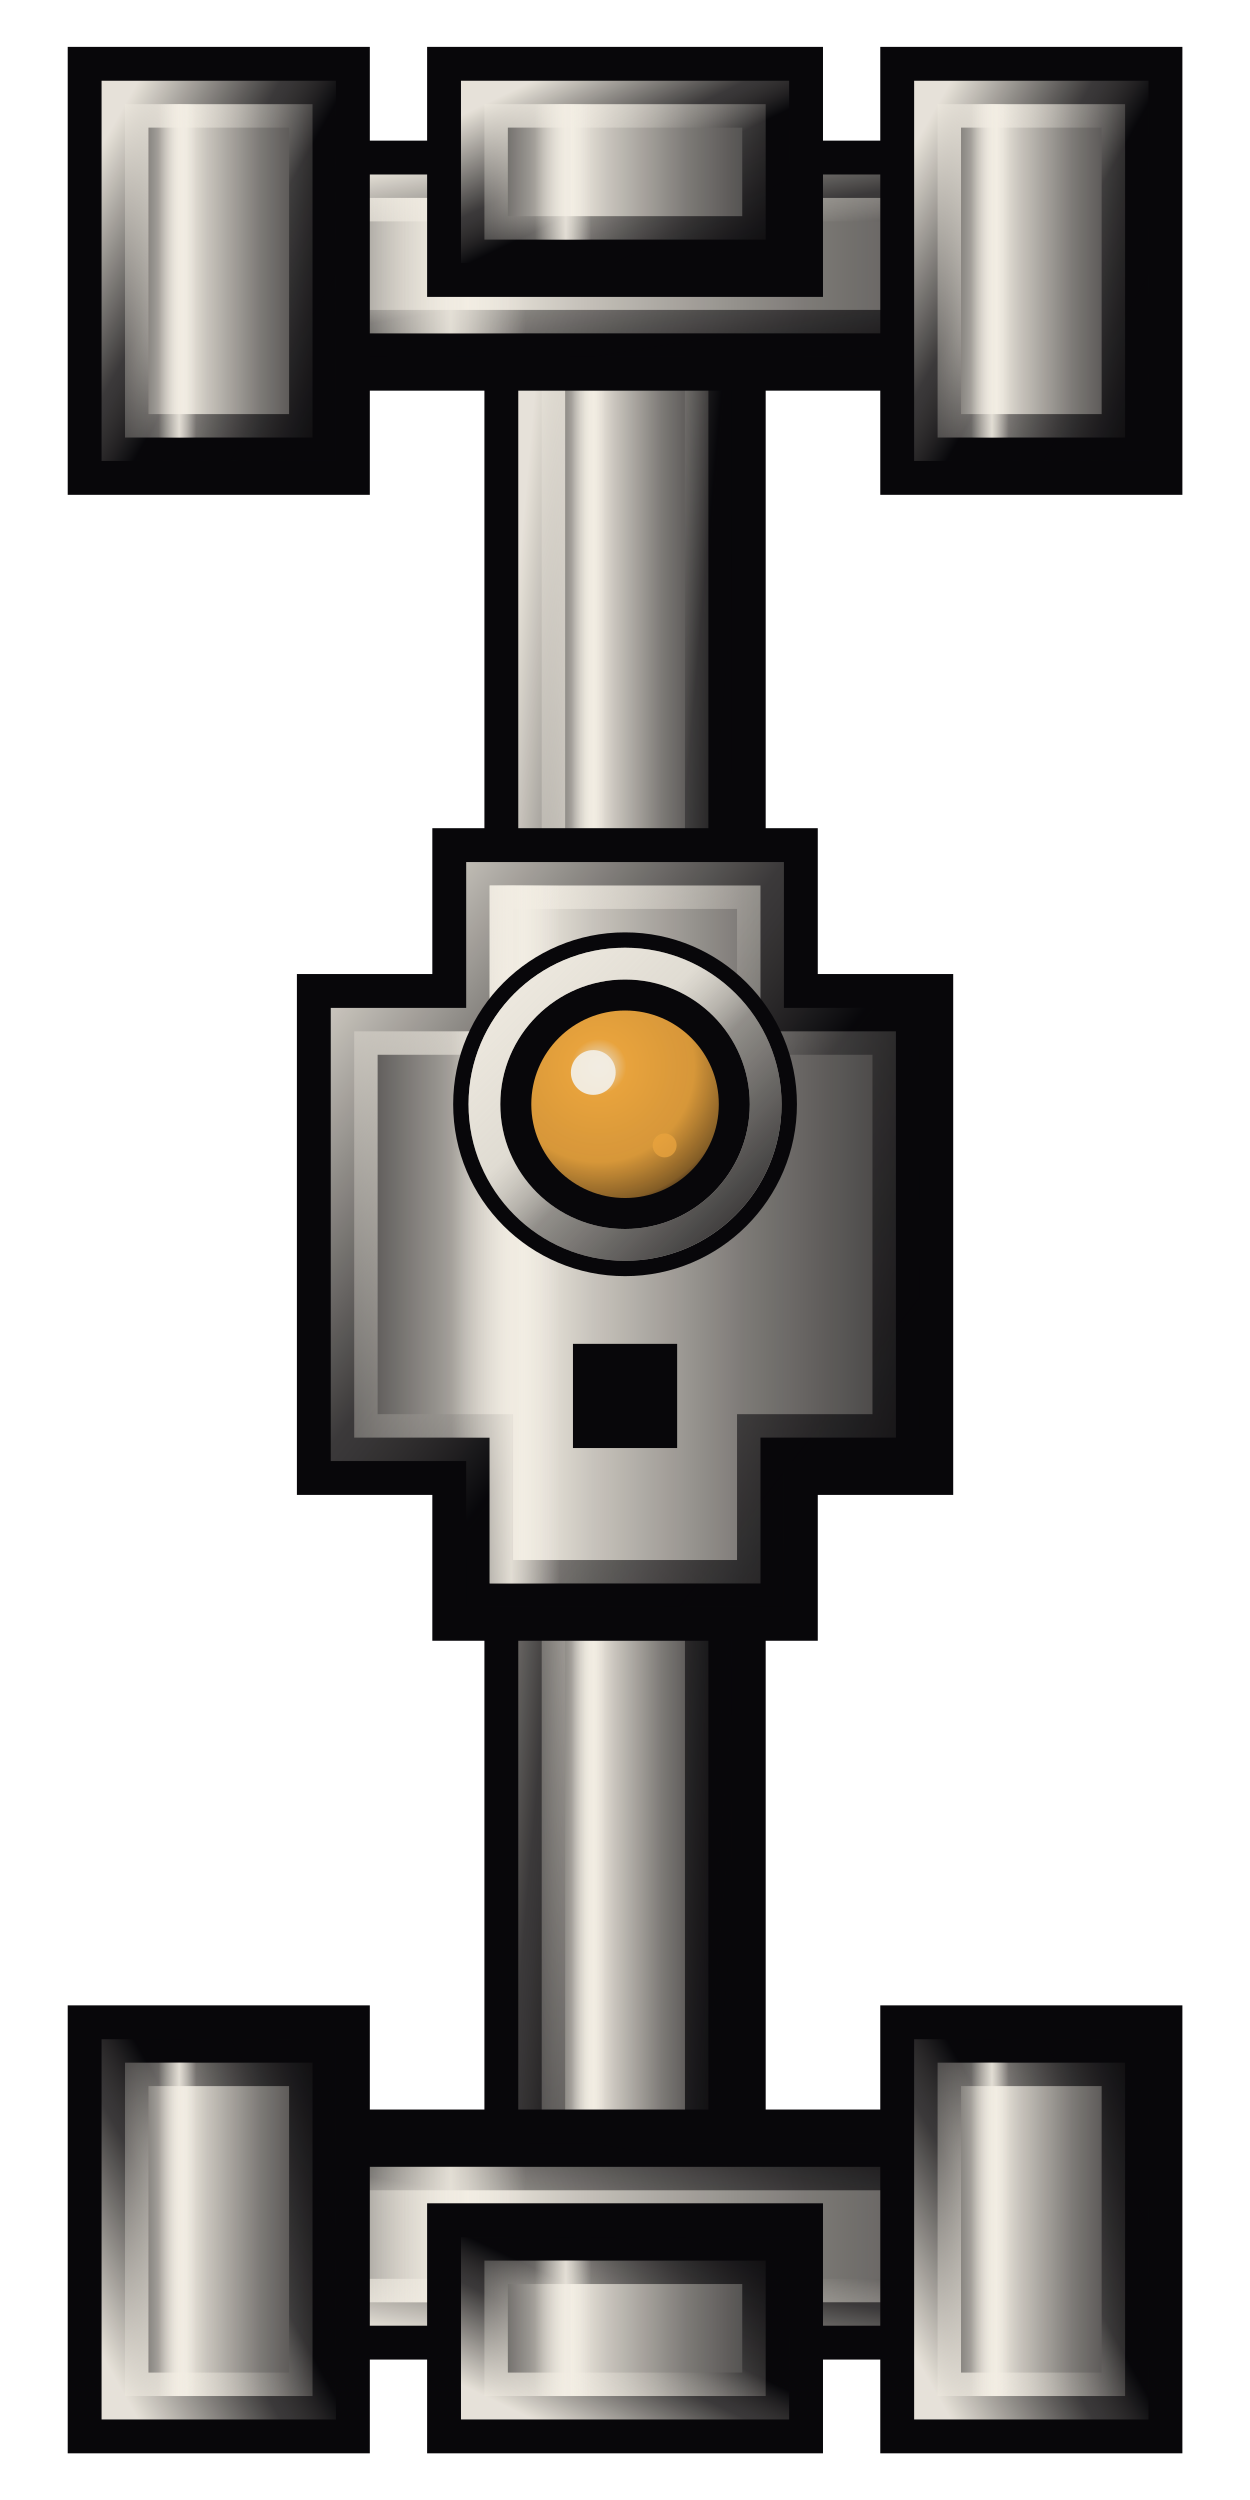
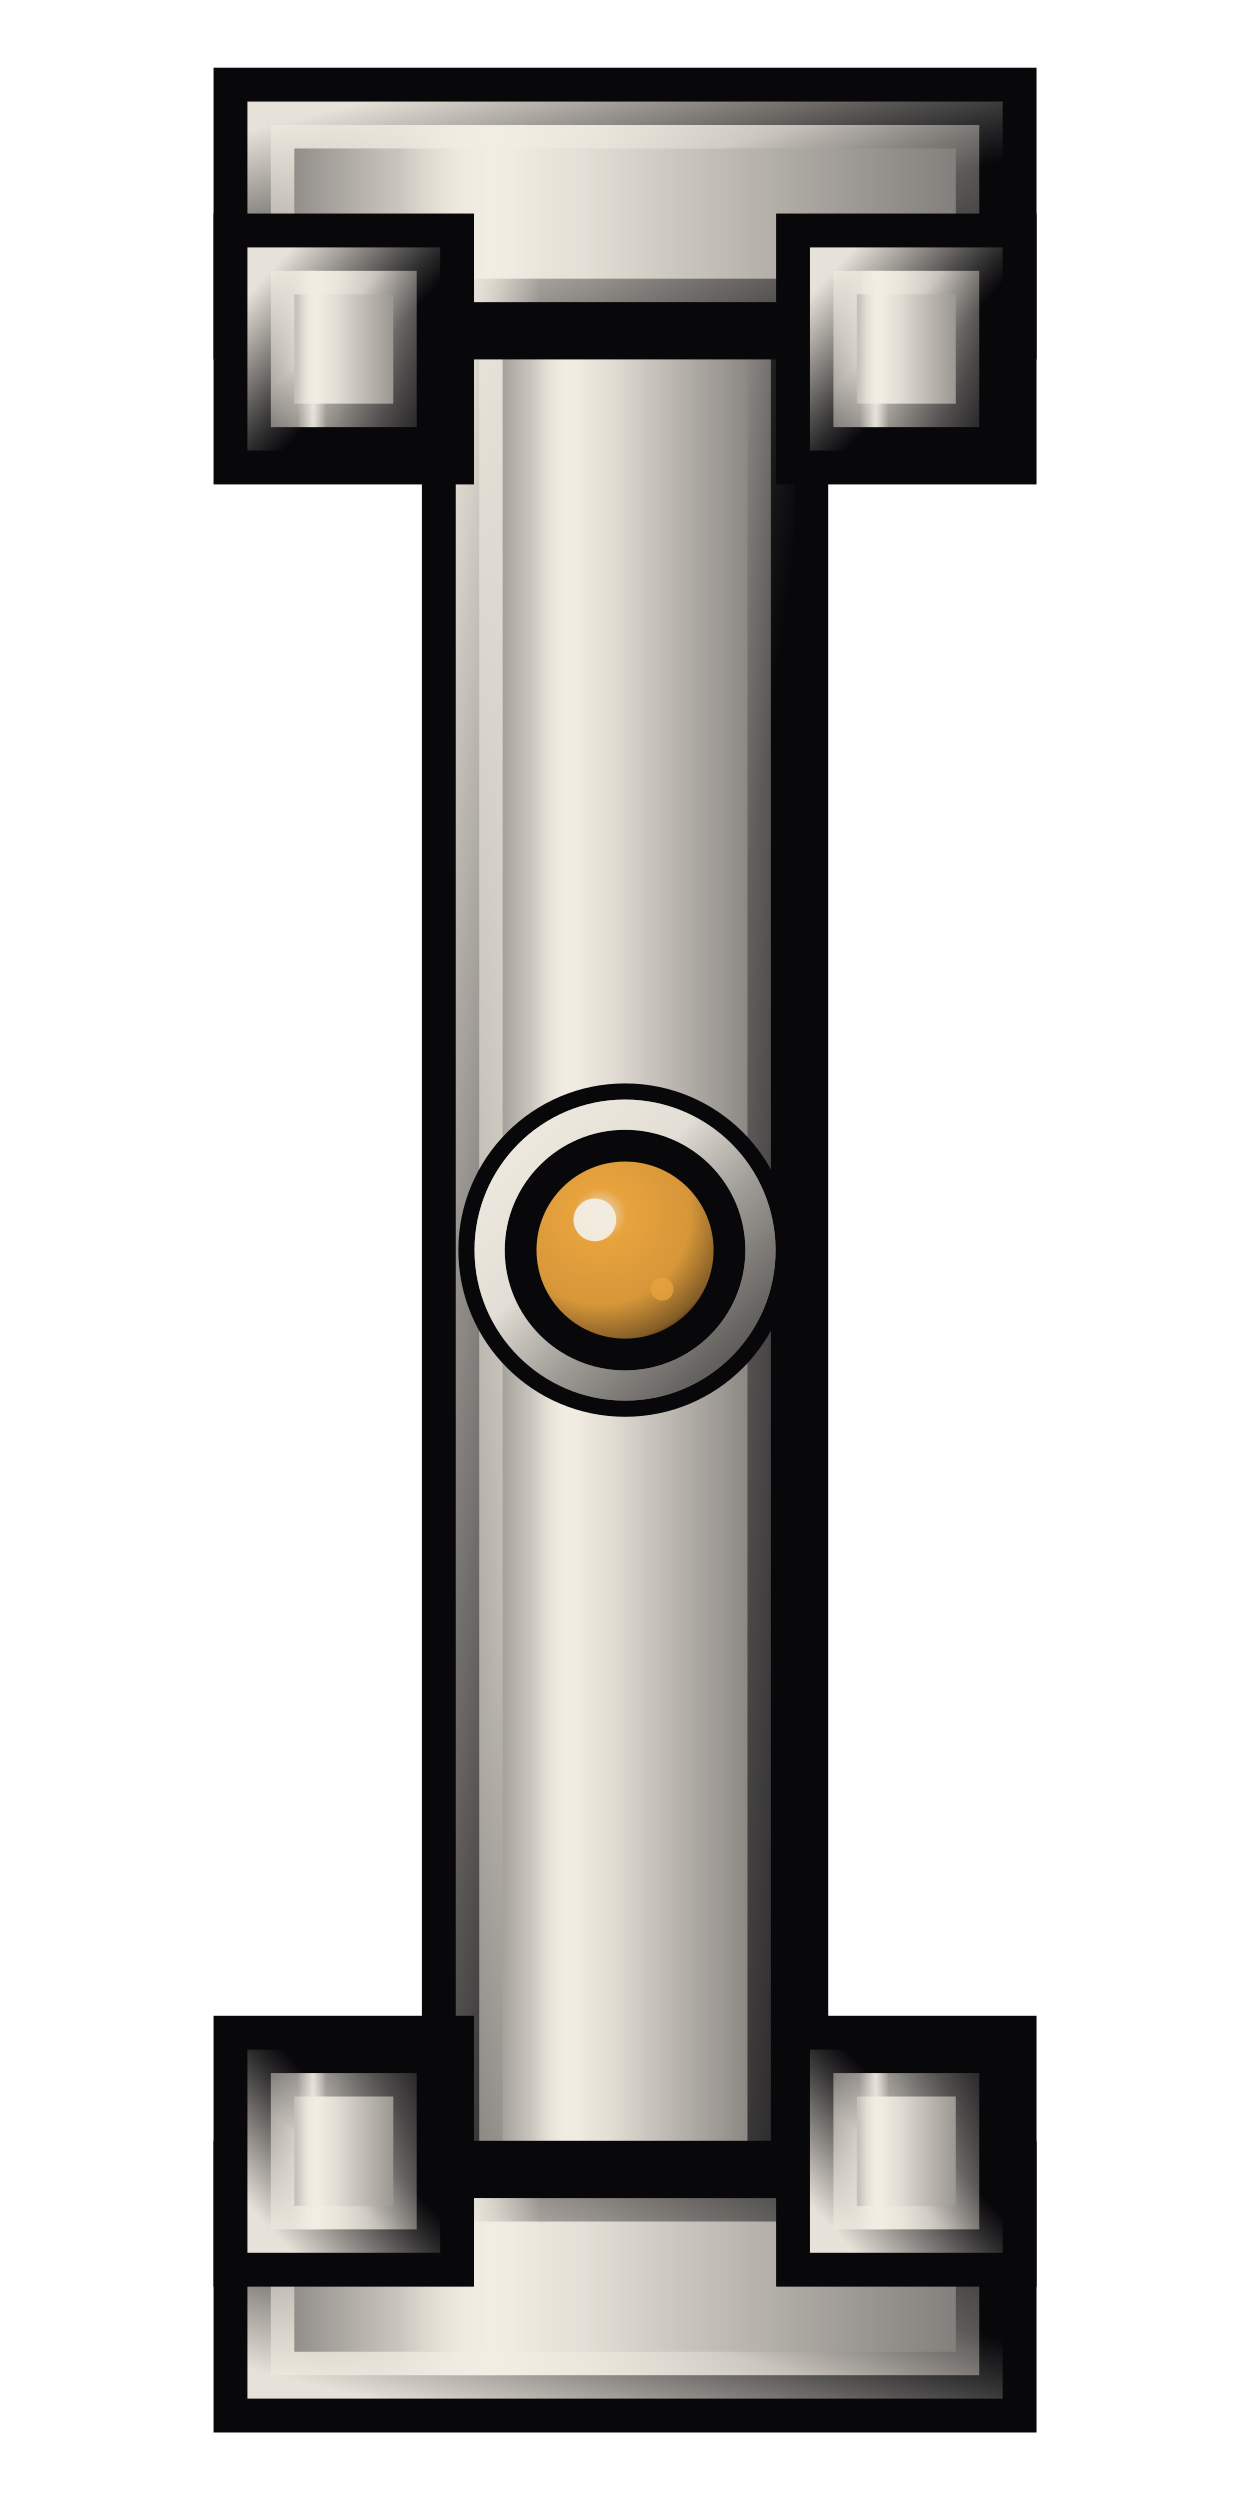
<svg xmlns="http://www.w3.org/2000/svg" viewBox="0 0 10 20" width="10" height="20">
  <g transform="scale(0.4167)">
    <defs>
      <linearGradient id="im" class="lc-metal" x1="0" y1="0" x2="1" y2="0">
-         <stop offset="0" stop-color="#F2EDE3" stop-opacity=".30" />
-         <stop offset=".16" stop-color="#F2EDE3" stop-opacity=".62" />
+         <stop offset="0" stop-color="#F2EDE3" stop-opacity=".54" />
+         <stop offset=".16" stop-color="#F2EDE3" stop-opacity=".80" />
        <stop offset=".31" stop-color="#F2EDE3" stop-opacity="1" />
-         <stop offset=".44" stop-color="#F2EDE3" stop-opacity=".82" />
-         <stop offset=".72" stop-color="#F2EDE3" stop-opacity=".50" />
-         <stop offset="1" stop-color="#F2EDE3" stop-opacity=".26" />
+         <stop offset=".44" stop-color="#F2EDE3" stop-opacity=".94" />
+         <stop offset=".72" stop-color="#F2EDE3" stop-opacity=".72" />
+         <stop offset="1" stop-color="#F2EDE3" stop-opacity=".50" />
      </linearGradient>
      <linearGradient id="ie" class="lc-rim" x1="0" y1="0" x2="1" y2="1">
        <stop offset="0" stop-color="#F2EDE3" stop-opacity=".95" />
-         <stop offset=".38" stop-color="#F2EDE3" stop-opacity=".22" />
-         <stop offset=".56" stop-color="#08070A" stop-opacity=".35" />
-         <stop offset="1" stop-color="#08070A" stop-opacity=".85" />
+         <stop offset=".38" stop-color="#F2EDE3" stop-opacity=".34" />
+         <stop offset=".62" stop-color="#08070A" stop-opacity=".30" />
+         <stop offset="1" stop-color="#08070A" stop-opacity=".70" />
      </linearGradient>
      <linearGradient id="is" class="lc-spec" x1="0" y1="0" x2="1" y2="0">
        <stop offset=".18" stop-color="#F2EDE3" stop-opacity="0" />
        <stop offset=".29" stop-color="#F2EDE3" stop-opacity=".85" />
        <stop offset=".38" stop-color="#F2EDE3" stop-opacity="0" />
      </linearGradient>
      <radialGradient id="io" cx=".5" cy=".5" r=".5">
        <stop offset=".55" stop-color="#08070A" stop-opacity="0" />
        <stop offset="1" stop-color="#08070A" stop-opacity=".7" />
      </radialGradient>
      <radialGradient id="ig" cx=".36" cy=".30" r=".82">
        <stop offset="0" stop-color="#F2EDE3" stop-opacity=".95" />
        <stop offset=".18" stop-color="#E8A33D" />
        <stop offset=".62" stop-color="#E8A33D" stop-opacity=".92" />
        <stop offset=".88" stop-color="#E8A33D" stop-opacity=".55" />
        <stop offset="1" stop-color="#08070A" stop-opacity=".55" />
      </radialGradient>
    </defs>
    <g class="lc-shaft">
-       <rect x="10.4" y="6" width="3.2" height="36" fill="#08070A" stroke="#08070A" stroke-width="2.2" stroke-linejoin="miter" />
-       <rect x="10.4" y="6" width="3.2" height="36" fill="url(#im)" />
-       <rect x="10.4" y="6" width="3.2" height="36" fill="none" stroke="url(#ie)" stroke-width=".9" />
-       <rect x="10.4" y="6" width="3.2" height="36" fill="url(#is)" />
+       <rect x="9.2" y="4.4" width="5.6" height="39.2" fill="#08070A" stroke="#08070A" stroke-width="2.2" stroke-linejoin="miter" />
+       <rect x="9.2" y="4.4" width="5.6" height="39.2" fill="url(#im)" />
+       <rect x="9.2" y="4.4" width="5.6" height="39.2" fill="none" stroke="url(#ie)" stroke-width=".9" />
+       <rect x="9.2" y="4.4" width="5.6" height="39.2" fill="url(#is)" />
    </g>
    <g id="it">
      <g>
-         <rect x="4" y="3.8" width="16" height="2.6" fill="#08070A" stroke="#08070A" stroke-width="2.2" stroke-linejoin="miter" />
-         <rect x="4" y="3.8" width="16" height="2.6" fill="url(#im)" />
-         <rect x="4" y="3.8" width="16" height="2.6" fill="none" stroke="url(#ie)" stroke-width=".9" />
-         <rect x="4" y="3.8" width="16" height="2.6" fill="url(#is)" />
+         <rect x="5.2" y="2.4" width="13.6" height="3.4" fill="#08070A" stroke="#08070A" stroke-width="2.2" stroke-linejoin="miter" />
+         <rect x="5.2" y="2.4" width="13.6" height="3.4" fill="url(#im)" />
+         <rect x="5.2" y="2.4" width="13.6" height="3.4" fill="none" stroke="url(#ie)" stroke-width=".9" />
+         <rect x="5.2" y="2.4" width="13.6" height="3.4" fill="url(#is)" />
      </g>
      <g>
-         <rect x="2.4" y="2" width="3.6" height="6.4" fill="#08070A" stroke="#08070A" stroke-width="2.2" stroke-linejoin="miter" />
-         <rect x="2.4" y="2" width="3.6" height="6.4" fill="url(#im)" />
-         <rect x="2.4" y="2" width="3.6" height="6.4" fill="none" stroke="url(#ie)" stroke-width=".9" />
-         <rect x="2.4" y="2" width="3.6" height="6.4" fill="url(#is)" />
+         <rect x="5.2" y="5.2" width="2.8" height="3" fill="#08070A" stroke="#08070A" stroke-width="2.2" stroke-linejoin="miter" />
+         <rect x="5.2" y="5.2" width="2.8" height="3" fill="url(#im)" />
+         <rect x="5.2" y="5.2" width="2.8" height="3" fill="none" stroke="url(#ie)" stroke-width=".9" />
+         <rect x="5.2" y="5.2" width="2.8" height="3" fill="url(#is)" />
      </g>
      <g>
-         <rect x="18" y="2" width="3.6" height="6.4" fill="#08070A" stroke="#08070A" stroke-width="2.2" stroke-linejoin="miter" />
-         <rect x="18" y="2" width="3.6" height="6.4" fill="url(#im)" />
-         <rect x="18" y="2" width="3.6" height="6.4" fill="none" stroke="url(#ie)" stroke-width=".9" />
-         <rect x="18" y="2" width="3.6" height="6.4" fill="url(#is)" />
-       </g>
-       <g>
-         <rect x="9.3" y="2" width="5.4" height="2.6" fill="#08070A" stroke="#08070A" stroke-width="2.2" stroke-linejoin="miter" />
-         <rect x="9.3" y="2" width="5.4" height="2.6" fill="url(#im)" />
-         <rect x="9.3" y="2" width="5.4" height="2.6" fill="none" stroke="url(#ie)" stroke-width=".9" />
-         <rect x="9.3" y="2" width="5.4" height="2.6" fill="url(#is)" />
+         <rect x="16" y="5.2" width="2.8" height="3" fill="#08070A" stroke="#08070A" stroke-width="2.2" stroke-linejoin="miter" />
+         <rect x="16" y="5.2" width="2.8" height="3" fill="url(#im)" />
+         <rect x="16" y="5.2" width="2.8" height="3" fill="none" stroke="url(#ie)" stroke-width=".9" />
+         <rect x="16" y="5.2" width="2.8" height="3" fill="url(#is)" />
      </g>
    </g>
    <use href="#it" transform="translate(0 48) scale(1 -1)" />
-     <g>
-       <path d="M9.4 17H14.6V19.8H17.2V27.6H14.6V30.4H9.4V27.6H6.8V19.8H9.4Z" fill="#08070A" stroke="#08070A" stroke-width="2.2" stroke-linejoin="miter" />
-       <path d="M9.4 17H14.6V19.8H17.2V27.6H14.6V30.4H9.4V27.6H6.8V19.8H9.4Z" fill="url(#im)" />
-       <path d="M9.4 17H14.6V19.8H17.2V27.6H14.6V30.4H9.4V27.6H6.8V19.8H9.4Z" fill="none" stroke="url(#ie)" stroke-width=".9" />
-       <path d="M9.4 17H14.6V19.8H17.2V27.6H14.6V30.4H9.4V27.6H6.8V19.8H9.4Z" fill="url(#is)" />
-     </g>
-     <circle cx="12" cy="21.2" r="3.30" fill="#08070A" />
-     <circle cx="12" cy="21.2" r="2.70" fill="none" stroke="#F2EDE3" stroke-width="0.61" opacity=".9" />
-     <circle cx="12" cy="21.2" r="2.70" fill="none" stroke="url(#ie)" stroke-width="0.61" />
-     <circle class="lc-gem" cx="12" cy="21.2" r="1.8" fill="url(#ig)" />
-     <circle cx="11.39" cy="20.59" r="0.43" fill="#F2EDE3" opacity=".95" />
-     <circle cx="12.76" cy="21.99" r="0.23" fill="#E8A33D" opacity=".8" />
-     <rect x="11" y="25.8" width="2" height="2" fill="#08070A" />
+     <circle cx="12" cy="24" r="3.20" fill="#08070A" />
+     <circle cx="12" cy="24" r="2.60" fill="none" stroke="#F2EDE3" stroke-width="0.58" opacity=".9" />
+     <circle cx="12" cy="24" r="2.60" fill="none" stroke="url(#ie)" stroke-width="0.58" />
+     <circle class="lc-gem" cx="12" cy="24" r="1.7" fill="url(#ig)" />
+     <circle cx="11.42" cy="23.42" r="0.41" fill="#F2EDE3" opacity=".95" />
+     <circle cx="12.71" cy="24.75" r="0.22" fill="#E8A33D" opacity=".8" />
  </g>
</svg>
